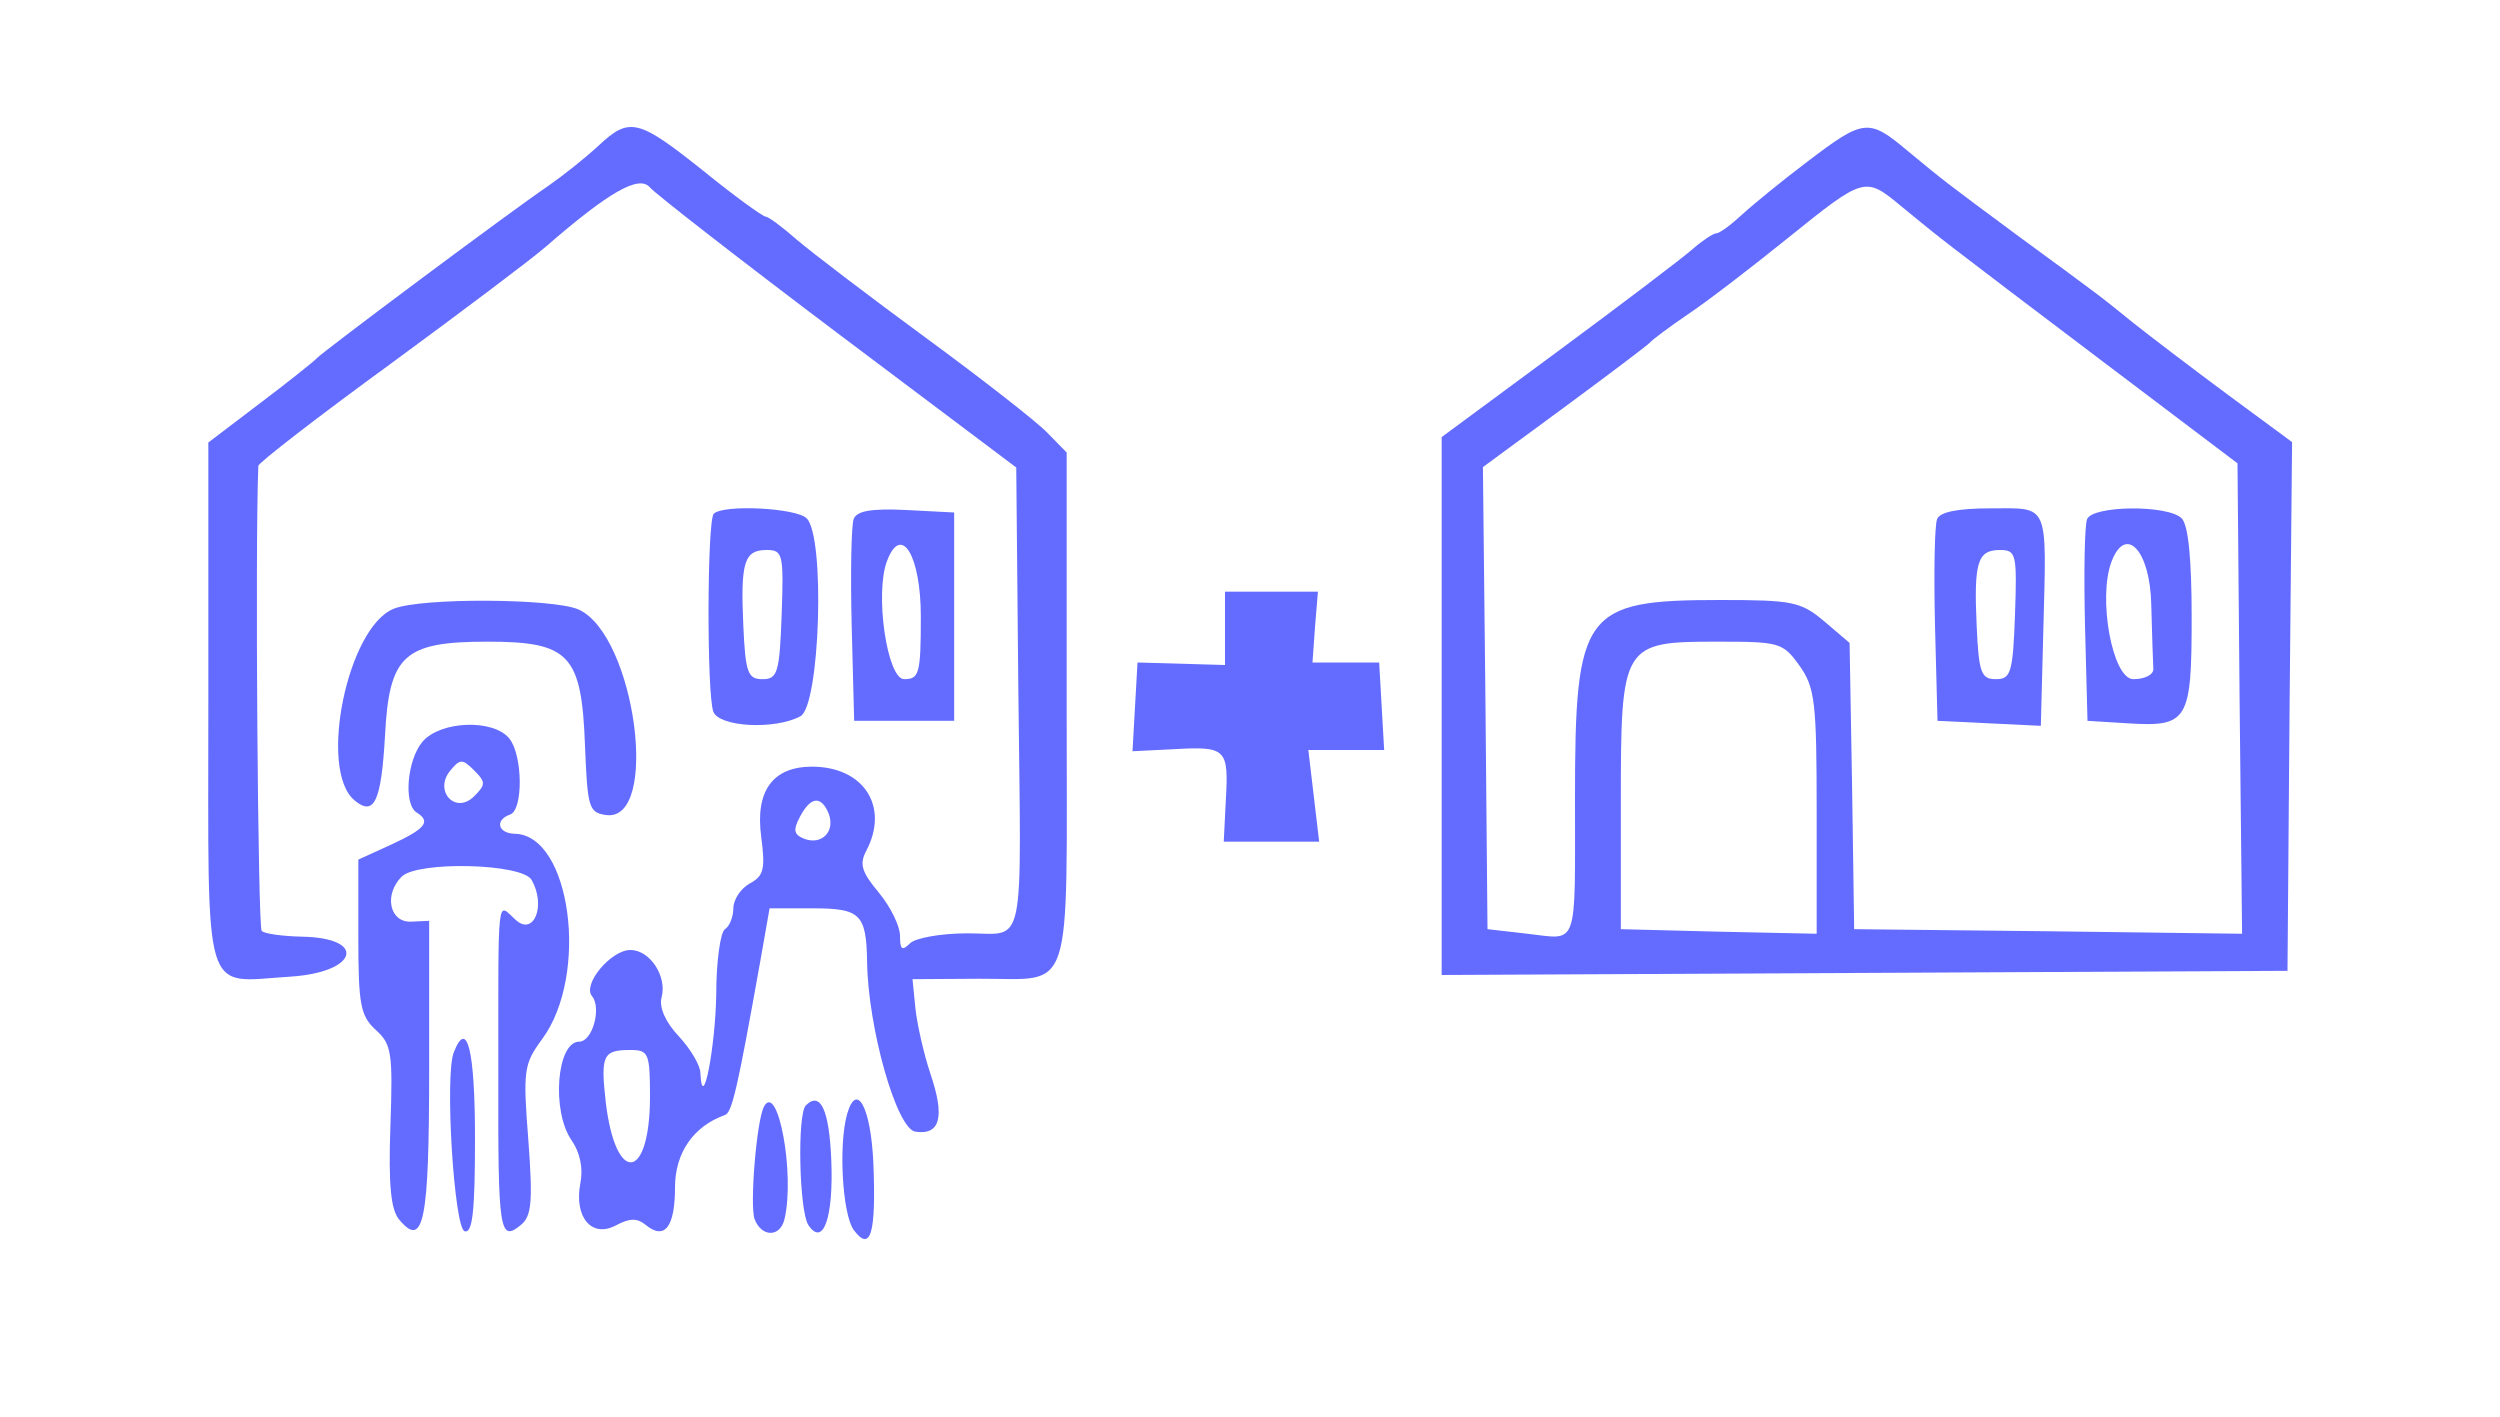
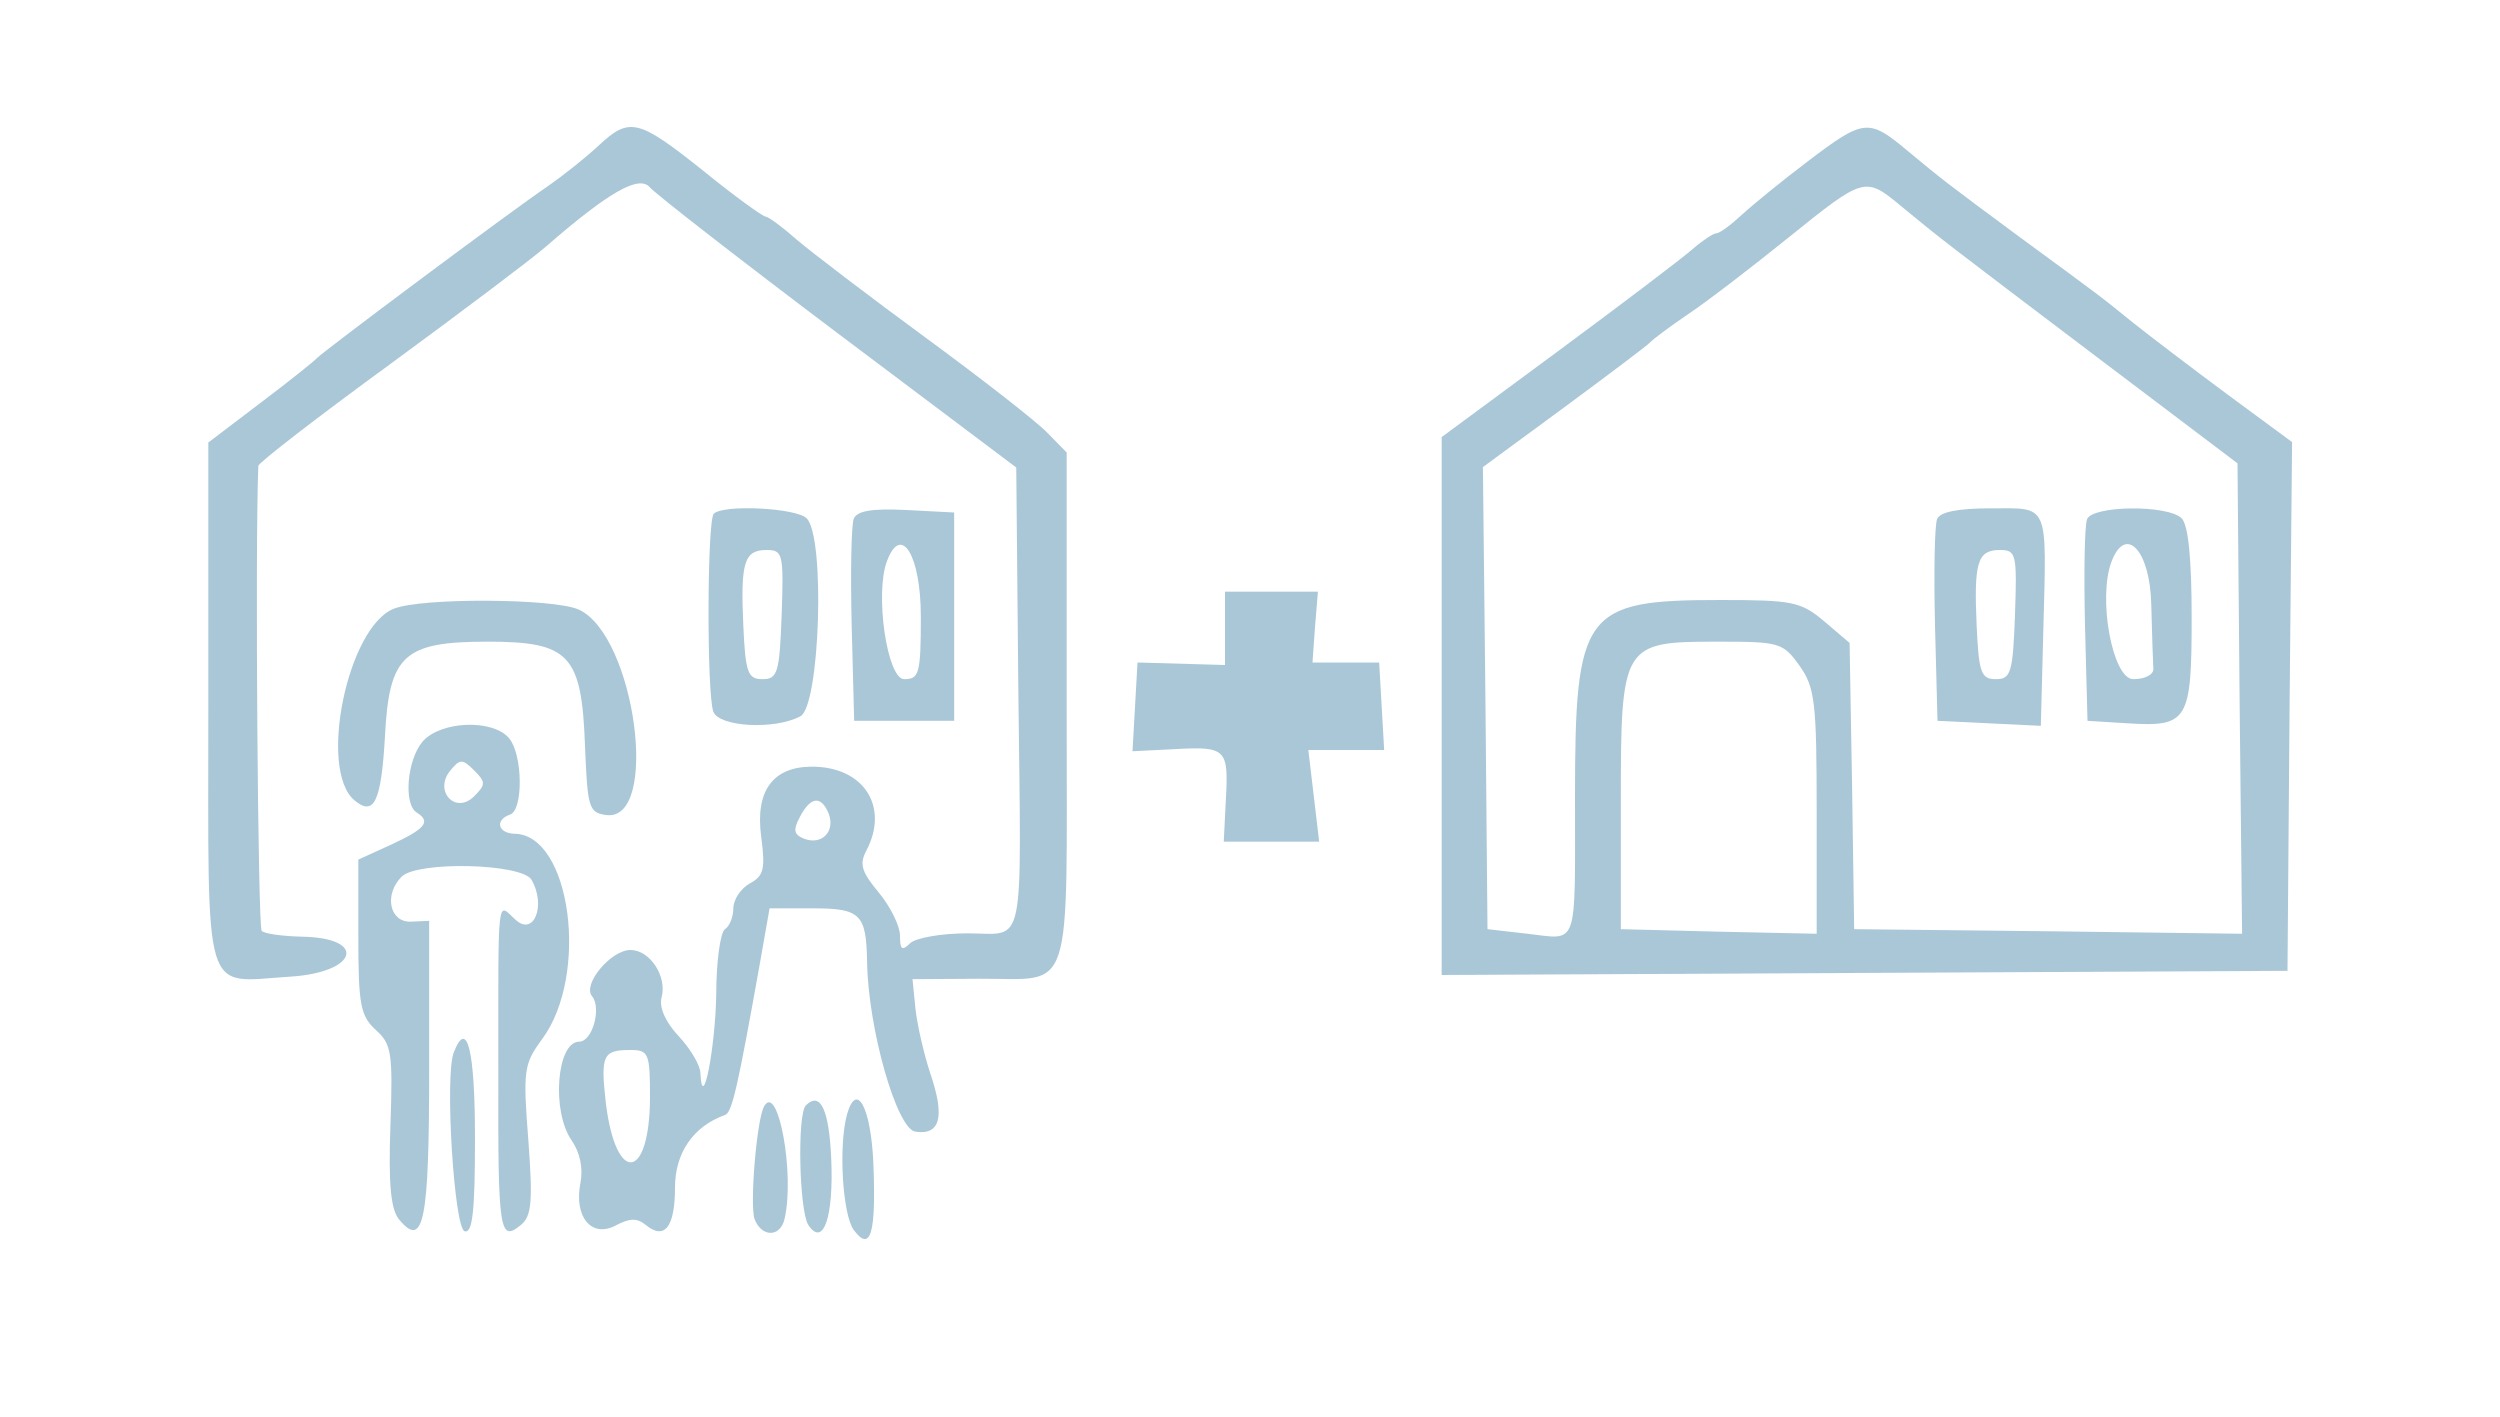
<svg xmlns="http://www.w3.org/2000/svg" version="1.0" width="300pt" height="170pt" viewBox="0 0 300 170" preserveAspectRatio="xMidYMid meet">
-   <g transform="translate(0,170) scale(0.05,-0.05)" fill="#646cff" stroke="none">
+   <g transform="translate(0,170) scale(0.05,-0.05)" fill="#aac7d8" stroke="none">
    <path d="M1436 3050 c-30 -28 -84 -71 -120 -96 -97 -66 -544 -400 -556 -414 -5 -6 -66 -55 -135 -107 l-125 -95 0 -628 c0 -721 -16 -667 196 -654 162 10 187 93 29 96 -47 1 -91 7 -97 14 -9 9 -16 921 -8 1116 0 7 142 117 315 243 173 127 342 254 375 283 152 132 224 173 250 142 14 -16 217 -174 452 -351 l427 -321 5 -534 c7 -640 19 -584 -122 -584 -63 0 -125 -11 -138 -24 -19 -19 -24 -15 -24 18 0 24 -23 70 -51 104 -41 49 -47 68 -30 100 56 106 -6 202 -130 202 -95 0 -137 -59 -122 -169 10 -77 6 -93 -27 -111 -22 -12 -40 -39 -40 -60 0 -20 -9 -43 -20 -50 -11 -7 -21 -77 -21 -156 -2 -127 -33 -289 -38 -190 0 19 -24 59 -52 89 -32 34 -48 70 -41 94 13 50 -28 113 -75 113 -47 0 -116 -83 -92 -111 23 -28 1 -109 -31 -109 -54 0 -67 -167 -18 -237 20 -29 28 -67 21 -102 -16 -82 27 -133 85 -102 34 18 51 18 72 1 45 -37 70 -5 70 90 0 83 44 147 120 174 17 6 30 63 85 371 l22 125 104 0 c114 0 128 -14 130 -127 2 -160 71 -403 116 -409 60 -9 71 36 36 139 -16 48 -32 119 -36 157 l-7 70 160 1 c229 1 210 -58 210 647 l0 616 -47 48 c-25 26 -157 129 -292 228 -135 99 -274 205 -309 235 -34 30 -68 55 -74 55 -7 0 -75 49 -150 110 -157 125 -177 130 -252 60z m553 -1603 c16 -43 -17 -76 -59 -60 -25 10 -27 21 -10 53 26 49 51 51 69 7z m-429 -682 c-1 -199 -82 -209 -106 -12 -13 115 -7 127 59 127 44 0 47 -8 47 -115z" />
    <path d="M4339 3013 c-61 -46 -132 -104 -158 -128 -27 -25 -54 -45 -62 -45 -7 0 -33 -17 -57 -38 -25 -22 -170 -132 -323 -245 l-279 -206 0 -646 0 -645 1015 5 1015 5 5 634 6 635 -156 115 c-85 63 -186 140 -225 171 -84 68 -71 58 -270 204 -192 142 -182 135 -273 210 -92 77 -104 76 -238 -26z m224 -108 c97 -80 97 -80 467 -360 l340 -257 5 -565 6 -564 -466 6 -465 5 -5 344 -6 343 -61 52 c-56 47 -76 51 -249 51 -329 0 -349 -27 -349 -475 0 -366 9 -340 -114 -326 l-96 11 -5 555 -6 554 196 144 c107 79 200 149 205 155 6 7 46 37 90 67 44 29 152 112 240 183 185 149 186 149 273 77z m-244 -1103 c37 -52 41 -87 41 -351 l0 -292 -235 5 -235 6 0 303 c0 382 3 387 232 387 149 0 157 -2 197 -58z" />
    <path d="M4649 2154 c-6 -15 -8 -129 -5 -255 l6 -229 124 -6 124 -6 6 229 c8 310 15 293 -126 293 -80 0 -123 -9 -129 -26z m187 -229 c-5 -140 -10 -155 -46 -155 -35 0 -41 15 -46 128 -7 153 2 182 56 182 39 0 41 -10 36 -155z" />
    <path d="M5009 2154 c-6 -15 -8 -129 -5 -255 l6 -229 97 -6 c144 -9 153 6 153 254 0 140 -8 222 -24 238 -33 33 -214 31 -227 -2z m154 -204 c2 -71 4 -141 5 -155 1 -14 -20 -25 -48 -25 -50 0 -86 195 -52 283 34 88 92 26 95 -103z" />
    <path d="M1713 2167 c-16 -17 -17 -432 -1 -475 14 -37 148 -44 209 -11 47 25 60 430 15 475 -25 25 -200 34 -223 11z m163 -242 c-5 -140 -10 -155 -46 -155 -35 0 -41 15 -46 128 -7 153 2 182 56 182 39 0 41 -10 36 -155z" />
    <path d="M2049 2155 c-6 -15 -8 -130 -5 -256 l6 -229 120 0 120 0 0 250 0 250 -115 6 c-83 4 -118 -2 -126 -21z m161 -235 c0 -137 -4 -150 -40 -150 -41 0 -71 207 -41 284 34 90 81 13 81 -134z" />
    <path d="M2940 1892 l0 -88 -105 3 -105 3 -6 -107 -6 -106 100 5 c125 7 131 1 124 -122 l-5 -100 114 0 115 0 -13 110 -13 110 91 0 91 0 -6 105 -6 105 -80 0 -80 0 6 85 7 85 -112 0 -111 0 0 -88z" />
    <path d="M945 1939 c-111 -44 -182 -387 -94 -460 47 -39 64 -3 73 155 10 194 45 226 246 226 197 0 226 -31 234 -250 6 -148 9 -160 50 -166 131 -19 71 431 -65 493 -59 27 -378 29 -444 2z" />
    <path d="M1014 1620 c-37 -44 -46 -150 -14 -170 35 -22 21 -39 -61 -77 l-79 -36 0 -186 c0 -162 5 -189 42 -223 38 -34 41 -55 35 -230 -5 -142 1 -201 21 -225 59 -71 72 -4 72 360 l0 357 -45 -2 c-50 -1 -64 65 -21 108 38 38 290 32 312 -8 35 -62 5 -135 -38 -96 -46 41 -42 78 -42 -378 -1 -370 3 -396 54 -354 26 21 29 56 18 204 -13 167 -11 182 33 242 114 154 69 491 -66 493 -40 1 -48 33 -11 46 32 10 31 143 -2 183 -39 47 -165 42 -208 -8z m124 -131 c-45 -45 -98 13 -57 62 23 28 29 28 57 0 28 -28 28 -34 0 -62z" />
    <path d="M1089 874 c-22 -56 1 -421 26 -429 19 -6 25 47 25 223 0 212 -19 289 -51 206z" />
    <path d="M1834 745 c-18 -31 -35 -238 -23 -271 17 -44 62 -44 72 1 25 108 -16 328 -49 270z" />
    <path d="M1934 747 c-21 -21 -16 -253 6 -287 36 -54 61 19 55 158 -5 118 -26 164 -61 129z" />
    <path d="M2033 726 c-21 -75 -11 -241 16 -278 41 -55 54 -7 47 162 -6 132 -40 196 -63 116z" />
  </g>
</svg>
